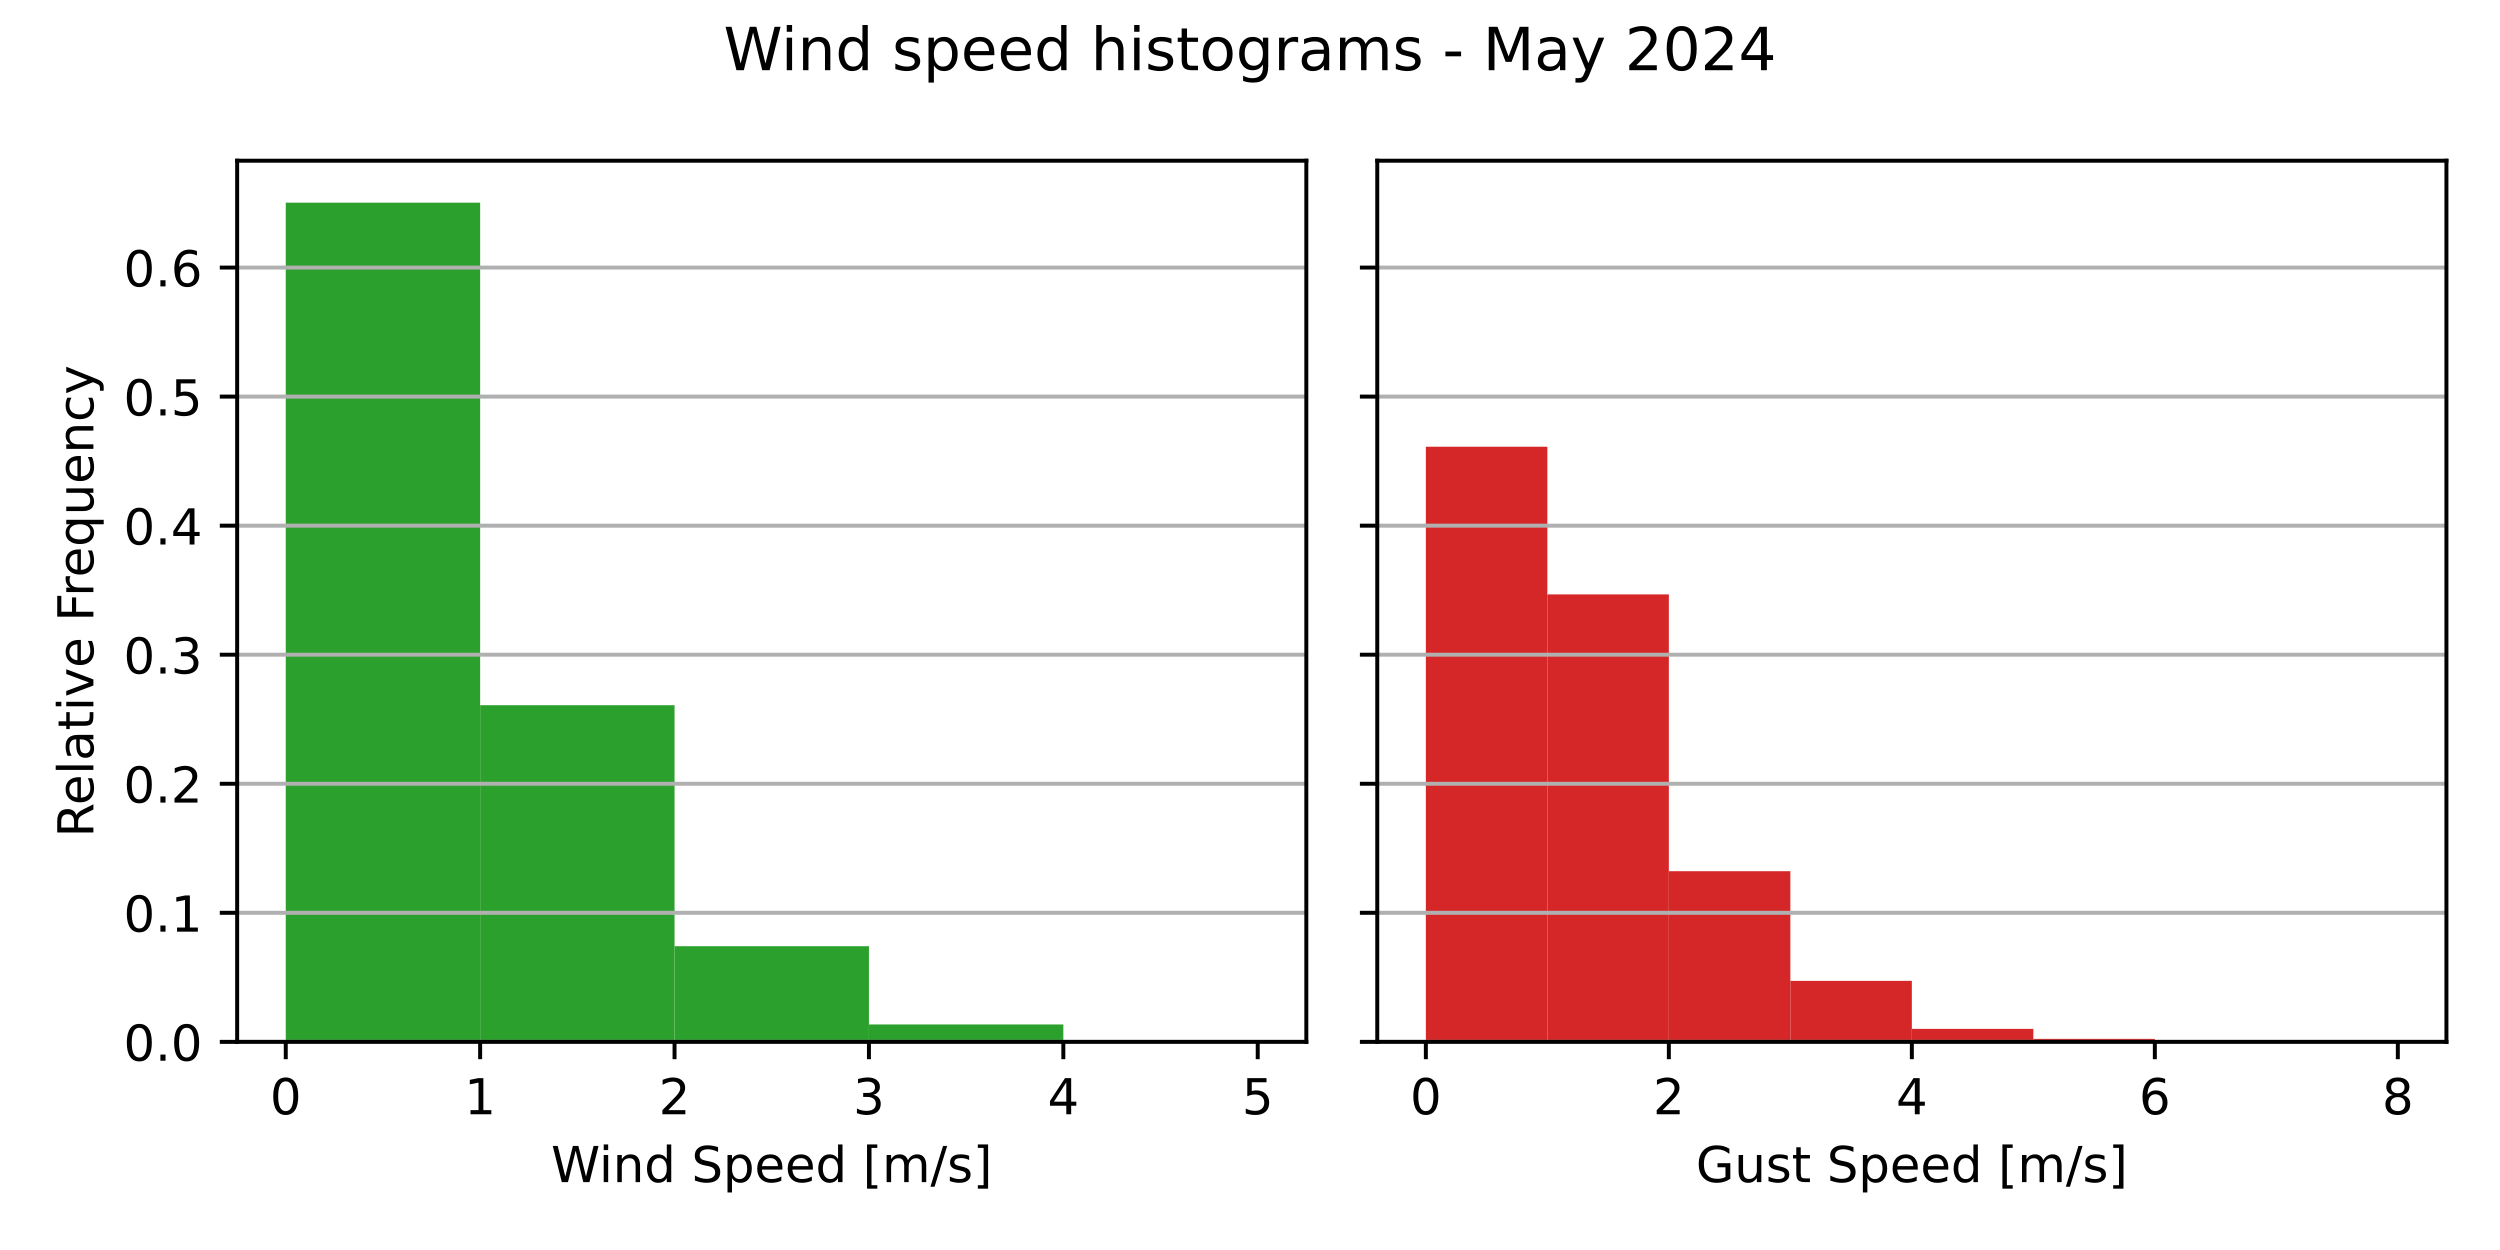
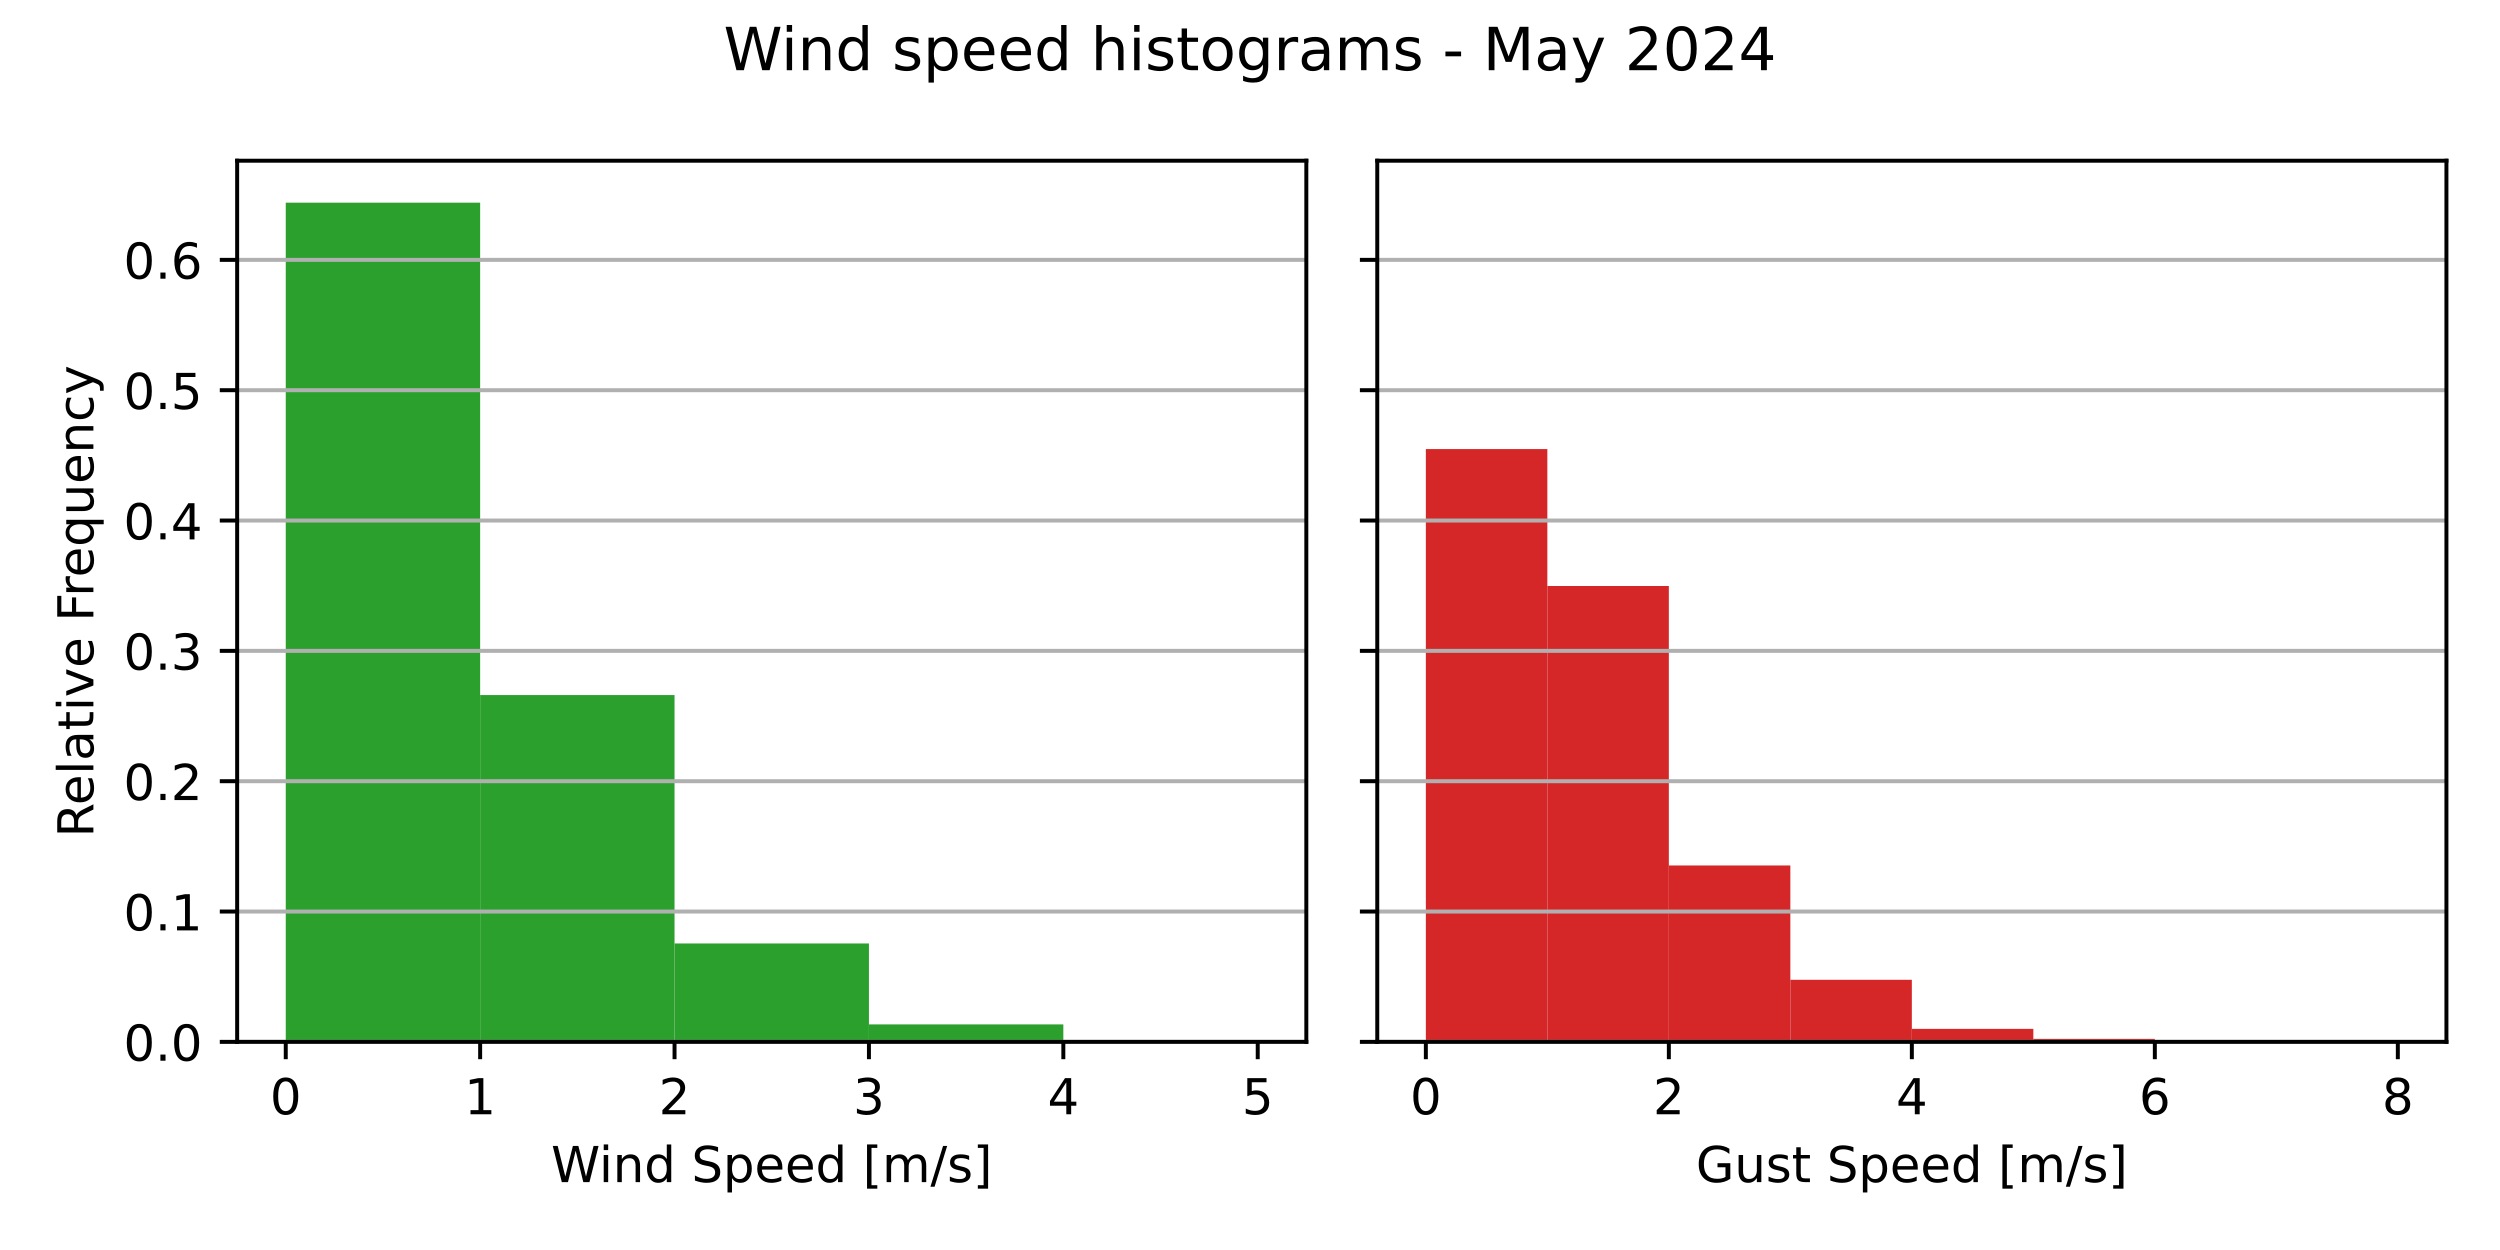
<svg xmlns="http://www.w3.org/2000/svg" xmlns:xlink="http://www.w3.org/1999/xlink" width="504pt" height="252pt" viewBox="0 0 504 252" version="1.1">
  <defs>
    <style type="text/css">*{stroke-linejoin: round; stroke-linecap: butt}</style>
  </defs>
  <g id="figure_1">
    <g id="patch_1">
      <path d="M 0 252  L 504 252  L 504 0  L 0 0  z " style="fill: #ffffff" />
    </g>
    <g id="axes_1">
      <g id="patch_2">
        <path d="M 47.81 210.04  L 263.355 210.04  L 263.355 32.4  L 47.81 32.4  z " style="fill: #ffffff" />
      </g>
      <g id="patch_3">
-         <path d="M 57.608 210.04  L 96.797 210.04  L 96.797 40.859  L 57.608 40.859  z " clip-path="url(#pcdc8bf3840)" style="fill: #2ca02c" />
+         <path d="M 57.608 210.04  L 96.797 210.04  L 96.797 40.859  L 57.608 40.859  z " clip-path="url(#p1ae16ef41f)" style="fill: #2ca02c" />
      </g>
      <g id="patch_4">
-         <path d="M 96.797 210.04  L 135.988 210.04  L 135.988 142.163  L 96.797 142.163  z " clip-path="url(#pcdc8bf3840)" style="fill: #2ca02c" />
+         <path d="M 96.797 210.04  L 135.988 210.04  L 135.988 140.124  L 96.797 140.124  z " clip-path="url(#p1ae16ef41f)" style="fill: #2ca02c" />
      </g>
      <g id="patch_5">
-         <path d="M 135.988 210.04  L 175.178 210.04  L 175.178 190.755  L 135.988 190.755  z " clip-path="url(#pcdc8bf3840)" style="fill: #2ca02c" />
+         <path d="M 135.988 210.04  L 175.178 210.04  L 175.178 190.207  L 135.988 190.207  z " clip-path="url(#p1ae16ef41f)" style="fill: #2ca02c" />
      </g>
      <g id="patch_6">
-         <path d="M 175.178 210.04  L 214.368 210.04  L 214.368 206.529  L 175.178 206.529  z " clip-path="url(#pcdc8bf3840)" style="fill: #2ca02c" />
+         <path d="M 175.178 210.04  L 214.368 210.04  L 214.368 206.525  L 175.178 206.525  z " clip-path="url(#p1ae16ef41f)" style="fill: #2ca02c" />
      </g>
      <g id="patch_7">
-         <path d="M 214.368 210.04  L 253.558 210.04  L 253.558 209.727  L 214.368 209.727  z " clip-path="url(#pcdc8bf3840)" style="fill: #2ca02c" />
+         <path d="M 214.368 210.04  L 253.558 210.04  L 253.558 209.729  L 214.368 209.729  z " clip-path="url(#p1ae16ef41f)" style="fill: #2ca02c" />
      </g>
      <g id="matplotlib.axis_1">
        <g id="xtick_1">
          <g id="line2d_1">
            <defs>
-               <path id="mab450ce3e5" d="M 0 0  L 0 3.5  " style="stroke: #000000; stroke-width: 0.8" />
+               <path id="me2309e5505" d="M 0 0  L 0 3.5  " style="stroke: #000000; stroke-width: 0.8" />
            </defs>
            <g>
-               <use xlink:href="#mab450ce3e5" x="57.608" y="210.04" style="stroke: #000000; stroke-width: 0.8" />
+               <use xlink:href="#me2309e5505" x="57.608" y="210.04" style="stroke: #000000; stroke-width: 0.8" />
            </g>
          </g>
          <g id="text_1">
            <g transform="translate(54.42625 224.6384) scale(0.1 -0.1)">
              <defs>
                <path id="DejaVuSans-30" d="M 2034 4250  Q 1547 4250 1301 3770  Q 1056 3291 1056 2328  Q 1056 1369 1301 889  Q 1547 409 2034 409  Q 2525 409 2770 889  Q 3016 1369 3016 2328  Q 3016 3291 2770 3770  Q 2525 4250 2034 4250  z M 2034 4750  Q 2819 4750 3233 4129  Q 3647 3509 3647 2328  Q 3647 1150 3233 529  Q 2819 -91 2034 -91  Q 1250 -91 836 529  Q 422 1150 422 2328  Q 422 3509 836 4129  Q 1250 4750 2034 4750  z " transform="scale(0.015625)" />
              </defs>
              <use xlink:href="#DejaVuSans-30" />
            </g>
          </g>
        </g>
        <g id="xtick_2">
          <g id="line2d_2">
            <g>
-               <use xlink:href="#mab450ce3e5" x="96.797" y="210.04" style="stroke: #000000; stroke-width: 0.8" />
+               <use xlink:href="#me2309e5505" x="96.797" y="210.04" style="stroke: #000000; stroke-width: 0.8" />
            </g>
          </g>
          <g id="text_2">
            <g transform="translate(93.61625 224.6384) scale(0.1 -0.1)">
              <defs>
                <path id="DejaVuSans-31" d="M 794 531  L 1825 531  L 1825 4091  L 703 3866  L 703 4441  L 1819 4666  L 2450 4666  L 2450 531  L 3481 531  L 3481 0  L 794 0  L 794 531  z " transform="scale(0.015625)" />
              </defs>
              <use xlink:href="#DejaVuSans-31" />
            </g>
          </g>
        </g>
        <g id="xtick_3">
          <g id="line2d_3">
            <g>
-               <use xlink:href="#mab450ce3e5" x="135.988" y="210.04" style="stroke: #000000; stroke-width: 0.8" />
+               <use xlink:href="#me2309e5505" x="135.988" y="210.04" style="stroke: #000000; stroke-width: 0.8" />
            </g>
          </g>
          <g id="text_3">
            <g transform="translate(132.8063 224.6384) scale(0.1 -0.1)">
              <defs>
                <path id="DejaVuSans-32" d="M 1228 531  L 3431 531  L 3431 0  L 469 0  L 469 531  Q 828 903 1448 1529  Q 2069 2156 2228 2338  Q 2531 2678 2651 2914  Q 2772 3150 2772 3378  Q 2772 3750 2511 3984  Q 2250 4219 1831 4219  Q 1534 4219 1204 4116  Q 875 4013 500 3803  L 500 4441  Q 881 4594 1212 4672  Q 1544 4750 1819 4750  Q 2544 4750 2975 4387  Q 3406 4025 3406 3419  Q 3406 3131 3298 2873  Q 3191 2616 2906 2266  Q 2828 2175 2409 1742  Q 1991 1309 1228 531  z " transform="scale(0.015625)" />
              </defs>
              <use xlink:href="#DejaVuSans-32" />
            </g>
          </g>
        </g>
        <g id="xtick_4">
          <g id="line2d_4">
            <g>
-               <use xlink:href="#mab450ce3e5" x="175.178" y="210.04" style="stroke: #000000; stroke-width: 0.8" />
+               <use xlink:href="#me2309e5505" x="175.178" y="210.04" style="stroke: #000000; stroke-width: 0.8" />
            </g>
          </g>
          <g id="text_4">
            <g transform="translate(171.9963 224.6384) scale(0.1 -0.1)">
              <defs>
                <path id="DejaVuSans-33" d="M 2597 2516  Q 3050 2419 3304 2112  Q 3559 1806 3559 1356  Q 3559 666 3084 287  Q 2609 -91 1734 -91  Q 1441 -91 1130 -33  Q 819 25 488 141  L 488 750  Q 750 597 1062 519  Q 1375 441 1716 441  Q 2309 441 2620 675  Q 2931 909 2931 1356  Q 2931 1769 2642 2001  Q 2353 2234 1838 2234  L 1294 2234  L 1294 2753  L 1863 2753  Q 2328 2753 2575 2939  Q 2822 3125 2822 3475  Q 2822 3834 2567 4026  Q 2313 4219 1838 4219  Q 1578 4219 1281 4162  Q 984 4106 628 3988  L 628 4550  Q 988 4650 1302 4700  Q 1616 4750 1894 4750  Q 2613 4750 3031 4423  Q 3450 4097 3450 3541  Q 3450 3153 3228 2886  Q 3006 2619 2597 2516  z " transform="scale(0.015625)" />
              </defs>
              <use xlink:href="#DejaVuSans-33" />
            </g>
          </g>
        </g>
        <g id="xtick_5">
          <g id="line2d_5">
            <g>
-               <use xlink:href="#mab450ce3e5" x="214.368" y="210.04" style="stroke: #000000; stroke-width: 0.8" />
+               <use xlink:href="#me2309e5505" x="214.368" y="210.04" style="stroke: #000000; stroke-width: 0.8" />
            </g>
          </g>
          <g id="text_5">
            <g transform="translate(211.1863 224.6384) scale(0.1 -0.1)">
              <defs>
                <path id="DejaVuSans-34" d="M 2419 4116  L 825 1625  L 2419 1625  L 2419 4116  z M 2253 4666  L 3047 4666  L 3047 1625  L 3713 1625  L 3713 1100  L 3047 1100  L 3047 0  L 2419 0  L 2419 1100  L 313 1100  L 313 1709  L 2253 4666  z " transform="scale(0.015625)" />
              </defs>
              <use xlink:href="#DejaVuSans-34" />
            </g>
          </g>
        </g>
        <g id="xtick_6">
          <g id="line2d_6">
            <g>
-               <use xlink:href="#mab450ce3e5" x="253.558" y="210.04" style="stroke: #000000; stroke-width: 0.8" />
+               <use xlink:href="#me2309e5505" x="253.558" y="210.04" style="stroke: #000000; stroke-width: 0.8" />
            </g>
          </g>
          <g id="text_6">
            <g transform="translate(250.3762 224.6384) scale(0.1 -0.1)">
              <defs>
                <path id="DejaVuSans-35" d="M 691 4666  L 3169 4666  L 3169 4134  L 1269 4134  L 1269 2991  Q 1406 3038 1543 3061  Q 1681 3084 1819 3084  Q 2600 3084 3056 2656  Q 3513 2228 3513 1497  Q 3513 744 3044 326  Q 2575 -91 1722 -91  Q 1428 -91 1123 -41  Q 819 9 494 109  L 494 744  Q 775 591 1075 516  Q 1375 441 1709 441  Q 2250 441 2565 725  Q 2881 1009 2881 1497  Q 2881 1984 2565 2268  Q 2250 2553 1709 2553  Q 1456 2553 1204 2497  Q 953 2441 691 2322  L 691 4666  z " transform="scale(0.015625)" />
              </defs>
              <use xlink:href="#DejaVuSans-35" />
            </g>
          </g>
        </g>
        <g id="text_7">
          <g transform="translate(111.1044 238.3166) scale(0.1 -0.1)">
            <defs>
              <path id="DejaVuSans-57" d="M 213 4666  L 850 4666  L 1831 722  L 2809 4666  L 3519 4666  L 4500 722  L 5478 4666  L 6119 4666  L 4947 0  L 4153 0  L 3169 4050  L 2175 0  L 1381 0  L 213 4666  z " transform="scale(0.015625)" />
              <path id="DejaVuSans-69" d="M 603 3500  L 1178 3500  L 1178 0  L 603 0  L 603 3500  z M 603 4863  L 1178 4863  L 1178 4134  L 603 4134  L 603 4863  z " transform="scale(0.015625)" />
              <path id="DejaVuSans-6e" d="M 3513 2113  L 3513 0  L 2938 0  L 2938 2094  Q 2938 2591 2744 2837  Q 2550 3084 2163 3084  Q 1697 3084 1428 2787  Q 1159 2491 1159 1978  L 1159 0  L 581 0  L 581 3500  L 1159 3500  L 1159 2956  Q 1366 3272 1645 3428  Q 1925 3584 2291 3584  Q 2894 3584 3203 3211  Q 3513 2838 3513 2113  z " transform="scale(0.015625)" />
              <path id="DejaVuSans-64" d="M 2906 2969  L 2906 4863  L 3481 4863  L 3481 0  L 2906 0  L 2906 525  Q 2725 213 2448 61  Q 2172 -91 1784 -91  Q 1150 -91 751 415  Q 353 922 353 1747  Q 353 2572 751 3078  Q 1150 3584 1784 3584  Q 2172 3584 2448 3432  Q 2725 3281 2906 2969  z M 947 1747  Q 947 1113 1208 752  Q 1469 391 1925 391  Q 2381 391 2643 752  Q 2906 1113 2906 1747  Q 2906 2381 2643 2742  Q 2381 3103 1925 3103  Q 1469 3103 1208 2742  Q 947 2381 947 1747  z " transform="scale(0.015625)" />
              <path id="DejaVuSans-20" transform="scale(0.015625)" />
              <path id="DejaVuSans-53" d="M 3425 4513  L 3425 3897  Q 3066 4069 2747 4153  Q 2428 4238 2131 4238  Q 1616 4238 1336 4038  Q 1056 3838 1056 3469  Q 1056 3159 1242 3001  Q 1428 2844 1947 2747  L 2328 2669  Q 3034 2534 3370 2195  Q 3706 1856 3706 1288  Q 3706 609 3251 259  Q 2797 -91 1919 -91  Q 1588 -91 1214 -16  Q 841 59 441 206  L 441 856  Q 825 641 1194 531  Q 1563 422 1919 422  Q 2459 422 2753 634  Q 3047 847 3047 1241  Q 3047 1584 2836 1778  Q 2625 1972 2144 2069  L 1759 2144  Q 1053 2284 737 2584  Q 422 2884 422 3419  Q 422 4038 858 4394  Q 1294 4750 2059 4750  Q 2388 4750 2728 4690  Q 3069 4631 3425 4513  z " transform="scale(0.015625)" />
              <path id="DejaVuSans-70" d="M 1159 525  L 1159 -1331  L 581 -1331  L 581 3500  L 1159 3500  L 1159 2969  Q 1341 3281 1617 3432  Q 1894 3584 2278 3584  Q 2916 3584 3314 3078  Q 3713 2572 3713 1747  Q 3713 922 3314 415  Q 2916 -91 2278 -91  Q 1894 -91 1617 61  Q 1341 213 1159 525  z M 3116 1747  Q 3116 2381 2855 2742  Q 2594 3103 2138 3103  Q 1681 3103 1420 2742  Q 1159 2381 1159 1747  Q 1159 1113 1420 752  Q 1681 391 2138 391  Q 2594 391 2855 752  Q 3116 1113 3116 1747  z " transform="scale(0.015625)" />
              <path id="DejaVuSans-65" d="M 3597 1894  L 3597 1613  L 953 1613  Q 991 1019 1311 708  Q 1631 397 2203 397  Q 2534 397 2845 478  Q 3156 559 3463 722  L 3463 178  Q 3153 47 2828 -22  Q 2503 -91 2169 -91  Q 1331 -91 842 396  Q 353 884 353 1716  Q 353 2575 817 3079  Q 1281 3584 2069 3584  Q 2775 3584 3186 3129  Q 3597 2675 3597 1894  z M 3022 2063  Q 3016 2534 2758 2815  Q 2500 3097 2075 3097  Q 1594 3097 1305 2825  Q 1016 2553 972 2059  L 3022 2063  z " transform="scale(0.015625)" />
              <path id="DejaVuSans-5b" d="M 550 4863  L 1875 4863  L 1875 4416  L 1125 4416  L 1125 -397  L 1875 -397  L 1875 -844  L 550 -844  L 550 4863  z " transform="scale(0.015625)" />
              <path id="DejaVuSans-6d" d="M 3328 2828  Q 3544 3216 3844 3400  Q 4144 3584 4550 3584  Q 5097 3584 5394 3201  Q 5691 2819 5691 2113  L 5691 0  L 5113 0  L 5113 2094  Q 5113 2597 4934 2840  Q 4756 3084 4391 3084  Q 3944 3084 3684 2787  Q 3425 2491 3425 1978  L 3425 0  L 2847 0  L 2847 2094  Q 2847 2600 2669 2842  Q 2491 3084 2119 3084  Q 1678 3084 1418 2786  Q 1159 2488 1159 1978  L 1159 0  L 581 0  L 581 3500  L 1159 3500  L 1159 2956  Q 1356 3278 1631 3431  Q 1906 3584 2284 3584  Q 2666 3584 2933 3390  Q 3200 3197 3328 2828  z " transform="scale(0.015625)" />
              <path id="DejaVuSans-2f" d="M 1625 4666  L 2156 4666  L 531 -594  L 0 -594  L 1625 4666  z " transform="scale(0.015625)" />
              <path id="DejaVuSans-73" d="M 2834 3397  L 2834 2853  Q 2591 2978 2328 3040  Q 2066 3103 1784 3103  Q 1356 3103 1142 2972  Q 928 2841 928 2578  Q 928 2378 1081 2264  Q 1234 2150 1697 2047  L 1894 2003  Q 2506 1872 2764 1633  Q 3022 1394 3022 966  Q 3022 478 2636 193  Q 2250 -91 1575 -91  Q 1294 -91 989 -36  Q 684 19 347 128  L 347 722  Q 666 556 975 473  Q 1284 391 1588 391  Q 1994 391 2212 530  Q 2431 669 2431 922  Q 2431 1156 2273 1281  Q 2116 1406 1581 1522  L 1381 1569  Q 847 1681 609 1914  Q 372 2147 372 2553  Q 372 3047 722 3315  Q 1072 3584 1716 3584  Q 2034 3584 2315 3537  Q 2597 3491 2834 3397  z " transform="scale(0.015625)" />
              <path id="DejaVuSans-5d" d="M 1947 4863  L 1947 -844  L 622 -844  L 622 -397  L 1369 -397  L 1369 4416  L 622 4416  L 622 4863  L 1947 4863  z " transform="scale(0.015625)" />
            </defs>
            <use xlink:href="#DejaVuSans-57" />
            <use xlink:href="#DejaVuSans-69" x="96.627" />
            <use xlink:href="#DejaVuSans-6e" x="124.41" />
            <use xlink:href="#DejaVuSans-64" x="187.789" />
            <use xlink:href="#DejaVuSans-20" x="251.266" />
            <use xlink:href="#DejaVuSans-53" x="283.053" />
            <use xlink:href="#DejaVuSans-70" x="346.529" />
            <use xlink:href="#DejaVuSans-65" x="410.006" />
            <use xlink:href="#DejaVuSans-65" x="471.529" />
            <use xlink:href="#DejaVuSans-64" x="533.053" />
            <use xlink:href="#DejaVuSans-20" x="596.529" />
            <use xlink:href="#DejaVuSans-5b" x="628.316" />
            <use xlink:href="#DejaVuSans-6d" x="667.33" />
            <use xlink:href="#DejaVuSans-2f" x="764.742" />
            <use xlink:href="#DejaVuSans-73" x="798.434" />
            <use xlink:href="#DejaVuSans-5d" x="850.533" />
          </g>
        </g>
      </g>
      <g id="matplotlib.axis_2">
        <g id="ytick_1">
          <g id="line2d_7">
-             <path d="M 47.81 210.04  L 263.355 210.04  " clip-path="url(#pcdc8bf3840)" style="fill: none; stroke: #b0b0b0; stroke-width: 0.8; stroke-linecap: square" />
+             <path d="M 47.81 210.04  L 263.355 210.04  " clip-path="url(#p1ae16ef41f)" style="fill: none; stroke: #b0b0b0; stroke-width: 0.8; stroke-linecap: square" />
          </g>
          <g id="line2d_8">
            <defs>
-               <path id="m2c04bde294" d="M 0 0  L -3.5 0  " style="stroke: #000000; stroke-width: 0.8" />
+               <path id="m247e1f06d1" d="M 0 0  L -3.5 0  " style="stroke: #000000; stroke-width: 0.8" />
            </defs>
            <g>
-               <use xlink:href="#m2c04bde294" x="47.81" y="210.04" style="stroke: #000000; stroke-width: 0.8" />
+               <use xlink:href="#m247e1f06d1" x="47.81" y="210.04" style="stroke: #000000; stroke-width: 0.8" />
            </g>
          </g>
          <g id="text_8">
            <g transform="translate(24.90687 213.8392) scale(0.1 -0.1)">
              <defs>
                <path id="DejaVuSans-2e" d="M 684 794  L 1344 794  L 1344 0  L 684 0  L 684 794  z " transform="scale(0.015625)" />
              </defs>
              <use xlink:href="#DejaVuSans-30" />
              <use xlink:href="#DejaVuSans-2e" x="63.623" />
              <use xlink:href="#DejaVuSans-30" x="95.41" />
            </g>
          </g>
        </g>
        <g id="ytick_2">
          <g id="line2d_9">
-             <path d="M 47.81 184.023  L 263.355 184.023  " clip-path="url(#pcdc8bf3840)" style="fill: none; stroke: #b0b0b0; stroke-width: 0.8; stroke-linecap: square" />
+             <path d="M 47.81 183.764  L 263.355 183.764  " clip-path="url(#p1ae16ef41f)" style="fill: none; stroke: #b0b0b0; stroke-width: 0.8; stroke-linecap: square" />
          </g>
          <g id="line2d_10">
            <g>
-               <use xlink:href="#m2c04bde294" x="47.81" y="184.023" style="stroke: #000000; stroke-width: 0.8" />
+               <use xlink:href="#m247e1f06d1" x="47.81" y="183.764" style="stroke: #000000; stroke-width: 0.8" />
            </g>
          </g>
          <g id="text_9">
-             <g transform="translate(24.90687 187.8225) scale(0.1 -0.1)">
+             <g transform="translate(24.90687 187.5636) scale(0.1 -0.1)">
              <use xlink:href="#DejaVuSans-30" />
              <use xlink:href="#DejaVuSans-2e" x="63.623" />
              <use xlink:href="#DejaVuSans-31" x="95.41" />
            </g>
          </g>
        </g>
        <g id="ytick_3">
          <g id="line2d_11">
-             <path d="M 47.81 158.007  L 263.355 158.007  " clip-path="url(#pcdc8bf3840)" style="fill: none; stroke: #b0b0b0; stroke-width: 0.8; stroke-linecap: square" />
+             <path d="M 47.81 157.489  L 263.355 157.489  " clip-path="url(#p1ae16ef41f)" style="fill: none; stroke: #b0b0b0; stroke-width: 0.8; stroke-linecap: square" />
          </g>
          <g id="line2d_12">
            <g>
-               <use xlink:href="#m2c04bde294" x="47.81" y="158.007" style="stroke: #000000; stroke-width: 0.8" />
+               <use xlink:href="#m247e1f06d1" x="47.81" y="157.489" style="stroke: #000000; stroke-width: 0.8" />
            </g>
          </g>
          <g id="text_10">
-             <g transform="translate(24.90687 161.8059) scale(0.1 -0.1)">
+             <g transform="translate(24.90687 161.288) scale(0.1 -0.1)">
              <use xlink:href="#DejaVuSans-30" />
              <use xlink:href="#DejaVuSans-2e" x="63.623" />
              <use xlink:href="#DejaVuSans-32" x="95.41" />
            </g>
          </g>
        </g>
        <g id="ytick_4">
          <g id="line2d_13">
-             <path d="M 47.81 131.99  L 263.355 131.99  " clip-path="url(#pcdc8bf3840)" style="fill: none; stroke: #b0b0b0; stroke-width: 0.8; stroke-linecap: square" />
+             <path d="M 47.81 131.213  L 263.355 131.213  " clip-path="url(#p1ae16ef41f)" style="fill: none; stroke: #b0b0b0; stroke-width: 0.8; stroke-linecap: square" />
          </g>
          <g id="line2d_14">
            <g>
-               <use xlink:href="#m2c04bde294" x="47.81" y="131.99" style="stroke: #000000; stroke-width: 0.8" />
+               <use xlink:href="#m247e1f06d1" x="47.81" y="131.213" style="stroke: #000000; stroke-width: 0.8" />
            </g>
          </g>
          <g id="text_11">
-             <g transform="translate(24.90687 135.7892) scale(0.1 -0.1)">
+             <g transform="translate(24.90687 135.0124) scale(0.1 -0.1)">
              <use xlink:href="#DejaVuSans-30" />
              <use xlink:href="#DejaVuSans-2e" x="63.623" />
              <use xlink:href="#DejaVuSans-33" x="95.41" />
            </g>
          </g>
        </g>
        <g id="ytick_5">
          <g id="line2d_15">
-             <path d="M 47.81 105.973  L 263.355 105.973  " clip-path="url(#pcdc8bf3840)" style="fill: none; stroke: #b0b0b0; stroke-width: 0.8; stroke-linecap: square" />
+             <path d="M 47.81 104.938  L 263.355 104.938  " clip-path="url(#p1ae16ef41f)" style="fill: none; stroke: #b0b0b0; stroke-width: 0.8; stroke-linecap: square" />
          </g>
          <g id="line2d_16">
            <g>
-               <use xlink:href="#m2c04bde294" x="47.81" y="105.973" style="stroke: #000000; stroke-width: 0.8" />
+               <use xlink:href="#m247e1f06d1" x="47.81" y="104.938" style="stroke: #000000; stroke-width: 0.8" />
            </g>
          </g>
          <g id="text_12">
-             <g transform="translate(24.90687 109.7725) scale(0.1 -0.1)">
+             <g transform="translate(24.90687 108.7368) scale(0.1 -0.1)">
              <use xlink:href="#DejaVuSans-30" />
              <use xlink:href="#DejaVuSans-2e" x="63.623" />
              <use xlink:href="#DejaVuSans-34" x="95.41" />
            </g>
          </g>
        </g>
        <g id="ytick_6">
          <g id="line2d_17">
-             <path d="M 47.81 79.957  L 263.355 79.957  " clip-path="url(#pcdc8bf3840)" style="fill: none; stroke: #b0b0b0; stroke-width: 0.8; stroke-linecap: square" />
+             <path d="M 47.81 78.662  L 263.355 78.662  " clip-path="url(#p1ae16ef41f)" style="fill: none; stroke: #b0b0b0; stroke-width: 0.8; stroke-linecap: square" />
          </g>
          <g id="line2d_18">
            <g>
-               <use xlink:href="#m2c04bde294" x="47.81" y="79.957" style="stroke: #000000; stroke-width: 0.8" />
+               <use xlink:href="#m247e1f06d1" x="47.81" y="78.662" style="stroke: #000000; stroke-width: 0.8" />
            </g>
          </g>
          <g id="text_13">
-             <g transform="translate(24.90687 83.75581) scale(0.1 -0.1)">
+             <g transform="translate(24.90687 82.46114) scale(0.1 -0.1)">
              <use xlink:href="#DejaVuSans-30" />
              <use xlink:href="#DejaVuSans-2e" x="63.623" />
              <use xlink:href="#DejaVuSans-35" x="95.41" />
            </g>
          </g>
        </g>
        <g id="ytick_7">
          <g id="line2d_19">
-             <path d="M 47.81 53.94  L 263.355 53.94  " clip-path="url(#pcdc8bf3840)" style="fill: none; stroke: #b0b0b0; stroke-width: 0.8; stroke-linecap: square" />
+             <path d="M 47.81 52.386  L 263.355 52.386  " clip-path="url(#p1ae16ef41f)" style="fill: none; stroke: #b0b0b0; stroke-width: 0.8; stroke-linecap: square" />
          </g>
          <g id="line2d_20">
            <g>
-               <use xlink:href="#m2c04bde294" x="47.81" y="53.94" style="stroke: #000000; stroke-width: 0.8" />
+               <use xlink:href="#m247e1f06d1" x="47.81" y="52.386" style="stroke: #000000; stroke-width: 0.8" />
            </g>
          </g>
          <g id="text_14">
-             <g transform="translate(24.90687 57.73913) scale(0.1 -0.1)">
+             <g transform="translate(24.90687 56.18553) scale(0.1 -0.1)">
              <defs>
                <path id="DejaVuSans-36" d="M 2113 2584  Q 1688 2584 1439 2293  Q 1191 2003 1191 1497  Q 1191 994 1439 701  Q 1688 409 2113 409  Q 2538 409 2786 701  Q 3034 994 3034 1497  Q 3034 2003 2786 2293  Q 2538 2584 2113 2584  z M 3366 4563  L 3366 3988  Q 3128 4100 2886 4159  Q 2644 4219 2406 4219  Q 1781 4219 1451 3797  Q 1122 3375 1075 2522  Q 1259 2794 1537 2939  Q 1816 3084 2150 3084  Q 2853 3084 3261 2657  Q 3669 2231 3669 1497  Q 3669 778 3244 343  Q 2819 -91 2113 -91  Q 1303 -91 875 529  Q 447 1150 447 2328  Q 447 3434 972 4092  Q 1497 4750 2381 4750  Q 2619 4750 2861 4703  Q 3103 4656 3366 4563  z " transform="scale(0.015625)" />
              </defs>
              <use xlink:href="#DejaVuSans-30" />
              <use xlink:href="#DejaVuSans-2e" x="63.623" />
              <use xlink:href="#DejaVuSans-36" x="95.41" />
            </g>
          </g>
        </g>
        <g id="text_15">
          <g transform="translate(18.82719 168.8028) rotate(-90) scale(0.1 -0.1)">
            <defs>
              <path id="DejaVuSans-52" d="M 2841 2188  Q 3044 2119 3236 1894  Q 3428 1669 3622 1275  L 4263 0  L 3584 0  L 2988 1197  Q 2756 1666 2539 1819  Q 2322 1972 1947 1972  L 1259 1972  L 1259 0  L 628 0  L 628 4666  L 2053 4666  Q 2853 4666 3247 4331  Q 3641 3997 3641 3322  Q 3641 2881 3436 2590  Q 3231 2300 2841 2188  z M 1259 4147  L 1259 2491  L 2053 2491  Q 2509 2491 2742 2702  Q 2975 2913 2975 3322  Q 2975 3731 2742 3939  Q 2509 4147 2053 4147  L 1259 4147  z " transform="scale(0.015625)" />
              <path id="DejaVuSans-6c" d="M 603 4863  L 1178 4863  L 1178 0  L 603 0  L 603 4863  z " transform="scale(0.015625)" />
              <path id="DejaVuSans-61" d="M 2194 1759  Q 1497 1759 1228 1600  Q 959 1441 959 1056  Q 959 750 1161 570  Q 1363 391 1709 391  Q 2188 391 2477 730  Q 2766 1069 2766 1631  L 2766 1759  L 2194 1759  z M 3341 1997  L 3341 0  L 2766 0  L 2766 531  Q 2569 213 2275 61  Q 1981 -91 1556 -91  Q 1019 -91 701 211  Q 384 513 384 1019  Q 384 1609 779 1909  Q 1175 2209 1959 2209  L 2766 2209  L 2766 2266  Q 2766 2663 2505 2880  Q 2244 3097 1772 3097  Q 1472 3097 1187 3025  Q 903 2953 641 2809  L 641 3341  Q 956 3463 1253 3523  Q 1550 3584 1831 3584  Q 2591 3584 2966 3190  Q 3341 2797 3341 1997  z " transform="scale(0.015625)" />
              <path id="DejaVuSans-74" d="M 1172 4494  L 1172 3500  L 2356 3500  L 2356 3053  L 1172 3053  L 1172 1153  Q 1172 725 1289 603  Q 1406 481 1766 481  L 2356 481  L 2356 0  L 1766 0  Q 1100 0 847 248  Q 594 497 594 1153  L 594 3053  L 172 3053  L 172 3500  L 594 3500  L 594 4494  L 1172 4494  z " transform="scale(0.015625)" />
              <path id="DejaVuSans-76" d="M 191 3500  L 800 3500  L 1894 563  L 2988 3500  L 3597 3500  L 2284 0  L 1503 0  L 191 3500  z " transform="scale(0.015625)" />
              <path id="DejaVuSans-46" d="M 628 4666  L 3309 4666  L 3309 4134  L 1259 4134  L 1259 2759  L 3109 2759  L 3109 2228  L 1259 2228  L 1259 0  L 628 0  L 628 4666  z " transform="scale(0.015625)" />
              <path id="DejaVuSans-72" d="M 2631 2963  Q 2534 3019 2420 3045  Q 2306 3072 2169 3072  Q 1681 3072 1420 2755  Q 1159 2438 1159 1844  L 1159 0  L 581 0  L 581 3500  L 1159 3500  L 1159 2956  Q 1341 3275 1631 3429  Q 1922 3584 2338 3584  Q 2397 3584 2469 3576  Q 2541 3569 2628 3553  L 2631 2963  z " transform="scale(0.015625)" />
              <path id="DejaVuSans-71" d="M 947 1747  Q 947 1113 1208 752  Q 1469 391 1925 391  Q 2381 391 2643 752  Q 2906 1113 2906 1747  Q 2906 2381 2643 2742  Q 2381 3103 1925 3103  Q 1469 3103 1208 2742  Q 947 2381 947 1747  z M 2906 525  Q 2725 213 2448 61  Q 2172 -91 1784 -91  Q 1150 -91 751 415  Q 353 922 353 1747  Q 353 2572 751 3078  Q 1150 3584 1784 3584  Q 2172 3584 2448 3432  Q 2725 3281 2906 2969  L 2906 3500  L 3481 3500  L 3481 -1331  L 2906 -1331  L 2906 525  z " transform="scale(0.015625)" />
              <path id="DejaVuSans-75" d="M 544 1381  L 544 3500  L 1119 3500  L 1119 1403  Q 1119 906 1312 657  Q 1506 409 1894 409  Q 2359 409 2629 706  Q 2900 1003 2900 1516  L 2900 3500  L 3475 3500  L 3475 0  L 2900 0  L 2900 538  Q 2691 219 2414 64  Q 2138 -91 1772 -91  Q 1169 -91 856 284  Q 544 659 544 1381  z M 1991 3584  L 1991 3584  z " transform="scale(0.015625)" />
              <path id="DejaVuSans-63" d="M 3122 3366  L 3122 2828  Q 2878 2963 2633 3030  Q 2388 3097 2138 3097  Q 1578 3097 1268 2742  Q 959 2388 959 1747  Q 959 1106 1268 751  Q 1578 397 2138 397  Q 2388 397 2633 464  Q 2878 531 3122 666  L 3122 134  Q 2881 22 2623 -34  Q 2366 -91 2075 -91  Q 1284 -91 818 406  Q 353 903 353 1747  Q 353 2603 823 3093  Q 1294 3584 2113 3584  Q 2378 3584 2631 3529  Q 2884 3475 3122 3366  z " transform="scale(0.015625)" />
              <path id="DejaVuSans-79" d="M 2059 -325  Q 1816 -950 1584 -1140  Q 1353 -1331 966 -1331  L 506 -1331  L 506 -850  L 844 -850  Q 1081 -850 1212 -737  Q 1344 -625 1503 -206  L 1606 56  L 191 3500  L 800 3500  L 1894 763  L 2988 3500  L 3597 3500  L 2059 -325  z " transform="scale(0.015625)" />
            </defs>
            <use xlink:href="#DejaVuSans-52" />
            <use xlink:href="#DejaVuSans-65" x="64.982" />
            <use xlink:href="#DejaVuSans-6c" x="126.506" />
            <use xlink:href="#DejaVuSans-61" x="154.289" />
            <use xlink:href="#DejaVuSans-74" x="215.568" />
            <use xlink:href="#DejaVuSans-69" x="254.777" />
            <use xlink:href="#DejaVuSans-76" x="282.561" />
            <use xlink:href="#DejaVuSans-65" x="341.74" />
            <use xlink:href="#DejaVuSans-20" x="403.264" />
            <use xlink:href="#DejaVuSans-46" x="435.051" />
            <use xlink:href="#DejaVuSans-72" x="485.32" />
            <use xlink:href="#DejaVuSans-65" x="524.184" />
            <use xlink:href="#DejaVuSans-71" x="585.707" />
            <use xlink:href="#DejaVuSans-75" x="649.184" />
            <use xlink:href="#DejaVuSans-65" x="712.562" />
            <use xlink:href="#DejaVuSans-6e" x="774.086" />
            <use xlink:href="#DejaVuSans-63" x="837.465" />
            <use xlink:href="#DejaVuSans-79" x="892.445" />
          </g>
        </g>
      </g>
      <g id="patch_8">
        <path d="M 47.81 210.04  L 47.81 32.4  " style="fill: none; stroke: #000000; stroke-width: 0.8; stroke-linejoin: miter; stroke-linecap: square" />
      </g>
      <g id="patch_9">
        <path d="M 263.355 210.04  L 263.355 32.4  " style="fill: none; stroke: #000000; stroke-width: 0.8; stroke-linejoin: miter; stroke-linecap: square" />
      </g>
      <g id="patch_10">
        <path d="M 47.81 210.04  L 263.355 210.04  " style="fill: none; stroke: #000000; stroke-width: 0.8; stroke-linejoin: miter; stroke-linecap: square" />
      </g>
      <g id="patch_11">
        <path d="M 47.81 32.4  L 263.355 32.4  " style="fill: none; stroke: #000000; stroke-width: 0.8; stroke-linejoin: miter; stroke-linecap: square" />
      </g>
    </g>
    <g id="axes_2">
      <g id="patch_12">
        <path d="M 277.655 210.04  L 493.2 210.04  L 493.2 32.4  L 277.655 32.4  z " style="fill: #ffffff" />
      </g>
      <g id="patch_13">
-         <path d="M 287.452 210.04  L 311.946 210.04  L 311.946 90.061  L 287.452 90.061  z " clip-path="url(#p6054d3d774)" style="fill: #d62728" />
+         <path d="M 287.452 210.04  L 311.946 210.04  L 311.946 90.533  L 287.452 90.533  z " clip-path="url(#pd905344d6d)" style="fill: #d62728" />
      </g>
      <g id="patch_14">
-         <path d="M 311.946 210.04  L 336.44 210.04  L 336.44 119.829  L 311.946 119.829  z " clip-path="url(#p6054d3d774)" style="fill: #d62728" />
+         <path d="M 311.946 210.04  L 336.44 210.04  L 336.44 118.133  L 311.946 118.133  z " clip-path="url(#pd905344d6d)" style="fill: #d62728" />
      </g>
      <g id="patch_15">
-         <path d="M 336.44 210.04  L 360.934 210.04  L 360.934 175.64  L 336.44 175.64  z " clip-path="url(#p6054d3d774)" style="fill: #d62728" />
+         <path d="M 336.44 210.04  L 360.934 210.04  L 360.934 174.477  L 336.44 174.477  z " clip-path="url(#pd905344d6d)" style="fill: #d62728" />
      </g>
      <g id="patch_16">
-         <path d="M 360.934 210.04  L 385.428 210.04  L 385.428 197.744  L 360.934 197.744  z " clip-path="url(#p6054d3d774)" style="fill: #d62728" />
+         <path d="M 360.934 210.04  L 385.428 210.04  L 385.428 197.532  L 360.934 197.532  z " clip-path="url(#pd905344d6d)" style="fill: #d62728" />
      </g>
      <g id="patch_17">
-         <path d="M 385.428 210.04  L 409.921 210.04  L 409.921 207.419  L 385.428 207.419  z " clip-path="url(#p6054d3d774)" style="fill: #d62728" />
+         <path d="M 385.428 210.04  L 409.921 210.04  L 409.921 207.424  L 385.428 207.424  z " clip-path="url(#pd905344d6d)" style="fill: #d62728" />
      </g>
      <g id="patch_18">
-         <path d="M 409.921 210.04  L 434.415 210.04  L 434.415 209.43  L 409.921 209.43  z " clip-path="url(#p6054d3d774)" style="fill: #d62728" />
+         <path d="M 409.921 210.04  L 434.415 210.04  L 434.415 209.435  L 409.921 209.435  z " clip-path="url(#pd905344d6d)" style="fill: #d62728" />
      </g>
      <g id="patch_19">
-         <path d="M 434.415 210.04  L 458.909 210.04  L 458.909 210.007  L 434.415 210.007  z " clip-path="url(#p6054d3d774)" style="fill: #d62728" />
+         <path d="M 434.415 210.04  L 458.909 210.04  L 458.909 210.007  L 434.415 210.007  z " clip-path="url(#pd905344d6d)" style="fill: #d62728" />
      </g>
      <g id="patch_20">
-         <path d="M 458.909 210.04  L 483.402 210.04  L 483.402 210.024  L 458.909 210.024  z " clip-path="url(#p6054d3d774)" style="fill: #d62728" />
+         <path d="M 458.909 210.04  L 483.402 210.04  L 483.402 210.024  L 458.909 210.024  z " clip-path="url(#pd905344d6d)" style="fill: #d62728" />
      </g>
      <g id="matplotlib.axis_3">
        <g id="xtick_7">
          <g id="line2d_21">
            <g>
-               <use xlink:href="#mab450ce3e5" x="287.452" y="210.04" style="stroke: #000000; stroke-width: 0.8" />
+               <use xlink:href="#me2309e5505" x="287.452" y="210.04" style="stroke: #000000; stroke-width: 0.8" />
            </g>
          </g>
          <g id="text_16">
            <g transform="translate(284.2713 224.6384) scale(0.1 -0.1)">
              <use xlink:href="#DejaVuSans-30" />
            </g>
          </g>
        </g>
        <g id="xtick_8">
          <g id="line2d_22">
            <g>
-               <use xlink:href="#mab450ce3e5" x="336.44" y="210.04" style="stroke: #000000; stroke-width: 0.8" />
+               <use xlink:href="#me2309e5505" x="336.44" y="210.04" style="stroke: #000000; stroke-width: 0.8" />
            </g>
          </g>
          <g id="text_17">
            <g transform="translate(333.2588 224.6384) scale(0.1 -0.1)">
              <use xlink:href="#DejaVuSans-32" />
            </g>
          </g>
        </g>
        <g id="xtick_9">
          <g id="line2d_23">
            <g>
-               <use xlink:href="#mab450ce3e5" x="385.428" y="210.04" style="stroke: #000000; stroke-width: 0.8" />
+               <use xlink:href="#me2309e5505" x="385.428" y="210.04" style="stroke: #000000; stroke-width: 0.8" />
            </g>
          </g>
          <g id="text_18">
            <g transform="translate(382.2462 224.6384) scale(0.1 -0.1)">
              <use xlink:href="#DejaVuSans-34" />
            </g>
          </g>
        </g>
        <g id="xtick_10">
          <g id="line2d_24">
            <g>
-               <use xlink:href="#mab450ce3e5" x="434.415" y="210.04" style="stroke: #000000; stroke-width: 0.8" />
+               <use xlink:href="#me2309e5505" x="434.415" y="210.04" style="stroke: #000000; stroke-width: 0.8" />
            </g>
          </g>
          <g id="text_19">
            <g transform="translate(431.2337 224.6384) scale(0.1 -0.1)">
              <use xlink:href="#DejaVuSans-36" />
            </g>
          </g>
        </g>
        <g id="xtick_11">
          <g id="line2d_25">
            <g>
-               <use xlink:href="#mab450ce3e5" x="483.402" y="210.04" style="stroke: #000000; stroke-width: 0.8" />
+               <use xlink:href="#me2309e5505" x="483.402" y="210.04" style="stroke: #000000; stroke-width: 0.8" />
            </g>
          </g>
          <g id="text_20">
            <g transform="translate(480.2212 224.6384) scale(0.1 -0.1)">
              <defs>
                <path id="DejaVuSans-38" d="M 2034 2216  Q 1584 2216 1326 1975  Q 1069 1734 1069 1313  Q 1069 891 1326 650  Q 1584 409 2034 409  Q 2484 409 2743 651  Q 3003 894 3003 1313  Q 3003 1734 2745 1975  Q 2488 2216 2034 2216  z M 1403 2484  Q 997 2584 770 2862  Q 544 3141 544 3541  Q 544 4100 942 4425  Q 1341 4750 2034 4750  Q 2731 4750 3128 4425  Q 3525 4100 3525 3541  Q 3525 3141 3298 2862  Q 3072 2584 2669 2484  Q 3125 2378 3379 2068  Q 3634 1759 3634 1313  Q 3634 634 3220 271  Q 2806 -91 2034 -91  Q 1263 -91 848 271  Q 434 634 434 1313  Q 434 1759 690 2068  Q 947 2378 1403 2484  z M 1172 3481  Q 1172 3119 1398 2916  Q 1625 2713 2034 2713  Q 2441 2713 2670 2916  Q 2900 3119 2900 3481  Q 2900 3844 2670 4047  Q 2441 4250 2034 4250  Q 1625 4250 1398 4047  Q 1172 3844 1172 3481  z " transform="scale(0.015625)" />
              </defs>
              <use xlink:href="#DejaVuSans-38" />
            </g>
          </g>
        </g>
        <g id="text_21">
          <g transform="translate(341.9048 238.3166) scale(0.1 -0.1)">
            <defs>
              <path id="DejaVuSans-47" d="M 3809 666  L 3809 1919  L 2778 1919  L 2778 2438  L 4434 2438  L 4434 434  Q 4069 175 3628 42  Q 3188 -91 2688 -91  Q 1594 -91 976 548  Q 359 1188 359 2328  Q 359 3472 976 4111  Q 1594 4750 2688 4750  Q 3144 4750 3555 4637  Q 3966 4525 4313 4306  L 4313 3634  Q 3963 3931 3569 4081  Q 3175 4231 2741 4231  Q 1884 4231 1454 3753  Q 1025 3275 1025 2328  Q 1025 1384 1454 906  Q 1884 428 2741 428  Q 3075 428 3337 486  Q 3600 544 3809 666  z " transform="scale(0.015625)" />
            </defs>
            <use xlink:href="#DejaVuSans-47" />
            <use xlink:href="#DejaVuSans-75" x="77.49" />
            <use xlink:href="#DejaVuSans-73" x="140.869" />
            <use xlink:href="#DejaVuSans-74" x="192.969" />
            <use xlink:href="#DejaVuSans-20" x="232.178" />
            <use xlink:href="#DejaVuSans-53" x="263.965" />
            <use xlink:href="#DejaVuSans-70" x="327.441" />
            <use xlink:href="#DejaVuSans-65" x="390.918" />
            <use xlink:href="#DejaVuSans-65" x="452.441" />
            <use xlink:href="#DejaVuSans-64" x="513.965" />
            <use xlink:href="#DejaVuSans-20" x="577.441" />
            <use xlink:href="#DejaVuSans-5b" x="609.229" />
            <use xlink:href="#DejaVuSans-6d" x="648.242" />
            <use xlink:href="#DejaVuSans-2f" x="745.654" />
            <use xlink:href="#DejaVuSans-73" x="779.346" />
            <use xlink:href="#DejaVuSans-5d" x="831.445" />
          </g>
        </g>
      </g>
      <g id="matplotlib.axis_4">
        <g id="ytick_8">
          <g id="line2d_26">
-             <path d="M 277.655 210.04  L 493.2 210.04  " clip-path="url(#p6054d3d774)" style="fill: none; stroke: #b0b0b0; stroke-width: 0.8; stroke-linecap: square" />
+             <path d="M 277.655 210.04  L 493.2 210.04  " clip-path="url(#pd905344d6d)" style="fill: none; stroke: #b0b0b0; stroke-width: 0.8; stroke-linecap: square" />
          </g>
          <g id="line2d_27">
            <g>
-               <use xlink:href="#m2c04bde294" x="277.655" y="210.04" style="stroke: #000000; stroke-width: 0.8" />
+               <use xlink:href="#m247e1f06d1" x="277.655" y="210.04" style="stroke: #000000; stroke-width: 0.8" />
            </g>
          </g>
        </g>
        <g id="ytick_9">
          <g id="line2d_28">
-             <path d="M 277.655 184.023  L 493.2 184.023  " clip-path="url(#p6054d3d774)" style="fill: none; stroke: #b0b0b0; stroke-width: 0.8; stroke-linecap: square" />
+             <path d="M 277.655 183.764  L 493.2 183.764  " clip-path="url(#pd905344d6d)" style="fill: none; stroke: #b0b0b0; stroke-width: 0.8; stroke-linecap: square" />
          </g>
          <g id="line2d_29">
            <g>
-               <use xlink:href="#m2c04bde294" x="277.655" y="184.023" style="stroke: #000000; stroke-width: 0.8" />
+               <use xlink:href="#m247e1f06d1" x="277.655" y="183.764" style="stroke: #000000; stroke-width: 0.8" />
            </g>
          </g>
        </g>
        <g id="ytick_10">
          <g id="line2d_30">
-             <path d="M 277.655 158.007  L 493.2 158.007  " clip-path="url(#p6054d3d774)" style="fill: none; stroke: #b0b0b0; stroke-width: 0.8; stroke-linecap: square" />
+             <path d="M 277.655 157.489  L 493.2 157.489  " clip-path="url(#pd905344d6d)" style="fill: none; stroke: #b0b0b0; stroke-width: 0.8; stroke-linecap: square" />
          </g>
          <g id="line2d_31">
            <g>
-               <use xlink:href="#m2c04bde294" x="277.655" y="158.007" style="stroke: #000000; stroke-width: 0.8" />
+               <use xlink:href="#m247e1f06d1" x="277.655" y="157.489" style="stroke: #000000; stroke-width: 0.8" />
            </g>
          </g>
        </g>
        <g id="ytick_11">
          <g id="line2d_32">
-             <path d="M 277.655 131.99  L 493.2 131.99  " clip-path="url(#p6054d3d774)" style="fill: none; stroke: #b0b0b0; stroke-width: 0.8; stroke-linecap: square" />
+             <path d="M 277.655 131.213  L 493.2 131.213  " clip-path="url(#pd905344d6d)" style="fill: none; stroke: #b0b0b0; stroke-width: 0.8; stroke-linecap: square" />
          </g>
          <g id="line2d_33">
            <g>
-               <use xlink:href="#m2c04bde294" x="277.655" y="131.99" style="stroke: #000000; stroke-width: 0.8" />
+               <use xlink:href="#m247e1f06d1" x="277.655" y="131.213" style="stroke: #000000; stroke-width: 0.8" />
            </g>
          </g>
        </g>
        <g id="ytick_12">
          <g id="line2d_34">
-             <path d="M 277.655 105.973  L 493.2 105.973  " clip-path="url(#p6054d3d774)" style="fill: none; stroke: #b0b0b0; stroke-width: 0.8; stroke-linecap: square" />
+             <path d="M 277.655 104.938  L 493.2 104.938  " clip-path="url(#pd905344d6d)" style="fill: none; stroke: #b0b0b0; stroke-width: 0.8; stroke-linecap: square" />
          </g>
          <g id="line2d_35">
            <g>
-               <use xlink:href="#m2c04bde294" x="277.655" y="105.973" style="stroke: #000000; stroke-width: 0.8" />
+               <use xlink:href="#m247e1f06d1" x="277.655" y="104.938" style="stroke: #000000; stroke-width: 0.8" />
            </g>
          </g>
        </g>
        <g id="ytick_13">
          <g id="line2d_36">
-             <path d="M 277.655 79.957  L 493.2 79.957  " clip-path="url(#p6054d3d774)" style="fill: none; stroke: #b0b0b0; stroke-width: 0.8; stroke-linecap: square" />
+             <path d="M 277.655 78.662  L 493.2 78.662  " clip-path="url(#pd905344d6d)" style="fill: none; stroke: #b0b0b0; stroke-width: 0.8; stroke-linecap: square" />
          </g>
          <g id="line2d_37">
            <g>
-               <use xlink:href="#m2c04bde294" x="277.655" y="79.957" style="stroke: #000000; stroke-width: 0.8" />
+               <use xlink:href="#m247e1f06d1" x="277.655" y="78.662" style="stroke: #000000; stroke-width: 0.8" />
            </g>
          </g>
        </g>
        <g id="ytick_14">
          <g id="line2d_38">
-             <path d="M 277.655 53.94  L 493.2 53.94  " clip-path="url(#p6054d3d774)" style="fill: none; stroke: #b0b0b0; stroke-width: 0.8; stroke-linecap: square" />
+             <path d="M 277.655 52.386  L 493.2 52.386  " clip-path="url(#pd905344d6d)" style="fill: none; stroke: #b0b0b0; stroke-width: 0.8; stroke-linecap: square" />
          </g>
          <g id="line2d_39">
            <g>
-               <use xlink:href="#m2c04bde294" x="277.655" y="53.94" style="stroke: #000000; stroke-width: 0.8" />
+               <use xlink:href="#m247e1f06d1" x="277.655" y="52.386" style="stroke: #000000; stroke-width: 0.8" />
            </g>
          </g>
        </g>
      </g>
      <g id="patch_21">
        <path d="M 277.655 210.04  L 277.655 32.4  " style="fill: none; stroke: #000000; stroke-width: 0.8; stroke-linejoin: miter; stroke-linecap: square" />
      </g>
      <g id="patch_22">
        <path d="M 493.2 210.04  L 493.2 32.4  " style="fill: none; stroke: #000000; stroke-width: 0.8; stroke-linejoin: miter; stroke-linecap: square" />
      </g>
      <g id="patch_23">
        <path d="M 277.655 210.04  L 493.2 210.04  " style="fill: none; stroke: #000000; stroke-width: 0.8; stroke-linejoin: miter; stroke-linecap: square" />
      </g>
      <g id="patch_24">
        <path d="M 277.655 32.4  L 493.2 32.4  " style="fill: none; stroke: #000000; stroke-width: 0.8; stroke-linejoin: miter; stroke-linecap: square" />
      </g>
    </g>
    <g id="text_22">
      <g transform="translate(145.8816 14.15813) scale(0.12 -0.12)">
        <defs>
          <path id="DejaVuSans-68" d="M 3513 2113  L 3513 0  L 2938 0  L 2938 2094  Q 2938 2591 2744 2837  Q 2550 3084 2163 3084  Q 1697 3084 1428 2787  Q 1159 2491 1159 1978  L 1159 0  L 581 0  L 581 4863  L 1159 4863  L 1159 2956  Q 1366 3272 1645 3428  Q 1925 3584 2291 3584  Q 2894 3584 3203 3211  Q 3513 2838 3513 2113  z " transform="scale(0.015625)" />
          <path id="DejaVuSans-6f" d="M 1959 3097  Q 1497 3097 1228 2736  Q 959 2375 959 1747  Q 959 1119 1226 758  Q 1494 397 1959 397  Q 2419 397 2687 759  Q 2956 1122 2956 1747  Q 2956 2369 2687 2733  Q 2419 3097 1959 3097  z M 1959 3584  Q 2709 3584 3137 3096  Q 3566 2609 3566 1747  Q 3566 888 3137 398  Q 2709 -91 1959 -91  Q 1206 -91 779 398  Q 353 888 353 1747  Q 353 2609 779 3096  Q 1206 3584 1959 3584  z " transform="scale(0.015625)" />
          <path id="DejaVuSans-67" d="M 2906 1791  Q 2906 2416 2648 2759  Q 2391 3103 1925 3103  Q 1463 3103 1205 2759  Q 947 2416 947 1791  Q 947 1169 1205 825  Q 1463 481 1925 481  Q 2391 481 2648 825  Q 2906 1169 2906 1791  z M 3481 434  Q 3481 -459 3084 -895  Q 2688 -1331 1869 -1331  Q 1566 -1331 1297 -1286  Q 1028 -1241 775 -1147  L 775 -588  Q 1028 -725 1275 -790  Q 1522 -856 1778 -856  Q 2344 -856 2625 -561  Q 2906 -266 2906 331  L 2906 616  Q 2728 306 2450 153  Q 2172 0 1784 0  Q 1141 0 747 490  Q 353 981 353 1791  Q 353 2603 747 3093  Q 1141 3584 1784 3584  Q 2172 3584 2450 3431  Q 2728 3278 2906 2969  L 2906 3500  L 3481 3500  L 3481 434  z " transform="scale(0.015625)" />
          <path id="DejaVuSans-2d" d="M 313 2009  L 1997 2009  L 1997 1497  L 313 1497  L 313 2009  z " transform="scale(0.015625)" />
          <path id="DejaVuSans-4d" d="M 628 4666  L 1569 4666  L 2759 1491  L 3956 4666  L 4897 4666  L 4897 0  L 4281 0  L 4281 4097  L 3078 897  L 2444 897  L 1241 4097  L 1241 0  L 628 0  L 628 4666  z " transform="scale(0.015625)" />
        </defs>
        <use xlink:href="#DejaVuSans-57" />
        <use xlink:href="#DejaVuSans-69" x="96.627" />
        <use xlink:href="#DejaVuSans-6e" x="124.41" />
        <use xlink:href="#DejaVuSans-64" x="187.789" />
        <use xlink:href="#DejaVuSans-20" x="251.266" />
        <use xlink:href="#DejaVuSans-73" x="283.053" />
        <use xlink:href="#DejaVuSans-70" x="335.152" />
        <use xlink:href="#DejaVuSans-65" x="398.629" />
        <use xlink:href="#DejaVuSans-65" x="460.152" />
        <use xlink:href="#DejaVuSans-64" x="521.676" />
        <use xlink:href="#DejaVuSans-20" x="585.152" />
        <use xlink:href="#DejaVuSans-68" x="616.939" />
        <use xlink:href="#DejaVuSans-69" x="680.318" />
        <use xlink:href="#DejaVuSans-73" x="708.102" />
        <use xlink:href="#DejaVuSans-74" x="760.201" />
        <use xlink:href="#DejaVuSans-6f" x="799.41" />
        <use xlink:href="#DejaVuSans-67" x="860.592" />
        <use xlink:href="#DejaVuSans-72" x="924.068" />
        <use xlink:href="#DejaVuSans-61" x="965.182" />
        <use xlink:href="#DejaVuSans-6d" x="1026.461" />
        <use xlink:href="#DejaVuSans-73" x="1123.873" />
        <use xlink:href="#DejaVuSans-20" x="1175.973" />
        <use xlink:href="#DejaVuSans-2d" x="1207.76" />
        <use xlink:href="#DejaVuSans-20" x="1243.844" />
        <use xlink:href="#DejaVuSans-4d" x="1275.631" />
        <use xlink:href="#DejaVuSans-61" x="1361.91" />
        <use xlink:href="#DejaVuSans-79" x="1423.189" />
        <use xlink:href="#DejaVuSans-20" x="1482.369" />
        <use xlink:href="#DejaVuSans-32" x="1514.156" />
        <use xlink:href="#DejaVuSans-30" x="1577.779" />
        <use xlink:href="#DejaVuSans-32" x="1641.402" />
        <use xlink:href="#DejaVuSans-34" x="1705.025" />
      </g>
    </g>
  </g>
  <defs>
-     <clipPath id="pcdc8bf3840">
+     <clipPath id="p1ae16ef41f">
      <rect x="47.81" y="32.4" width="215.545" height="177.64" />
    </clipPath>
-     <clipPath id="p6054d3d774">
+     <clipPath id="pd905344d6d">
      <rect x="277.655" y="32.4" width="215.545" height="177.64" />
    </clipPath>
  </defs>
</svg>
